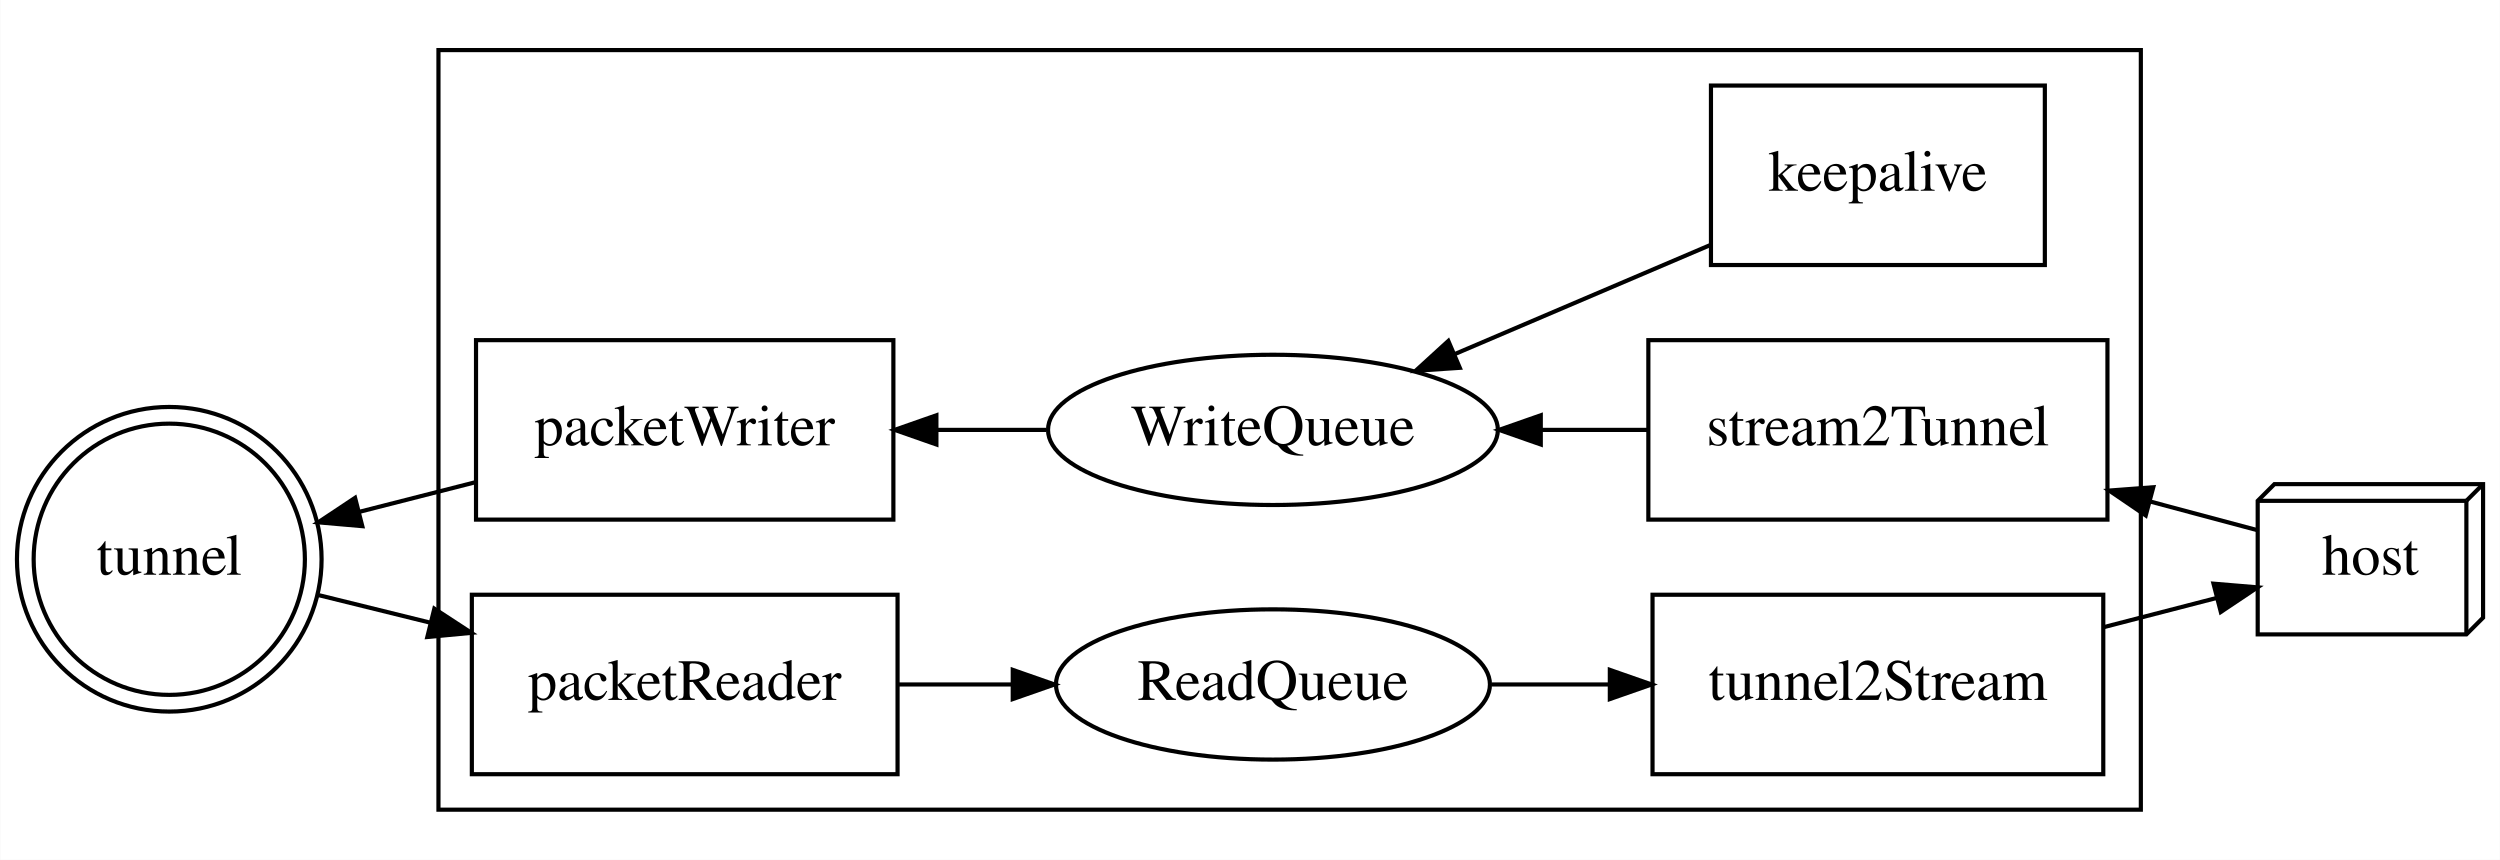
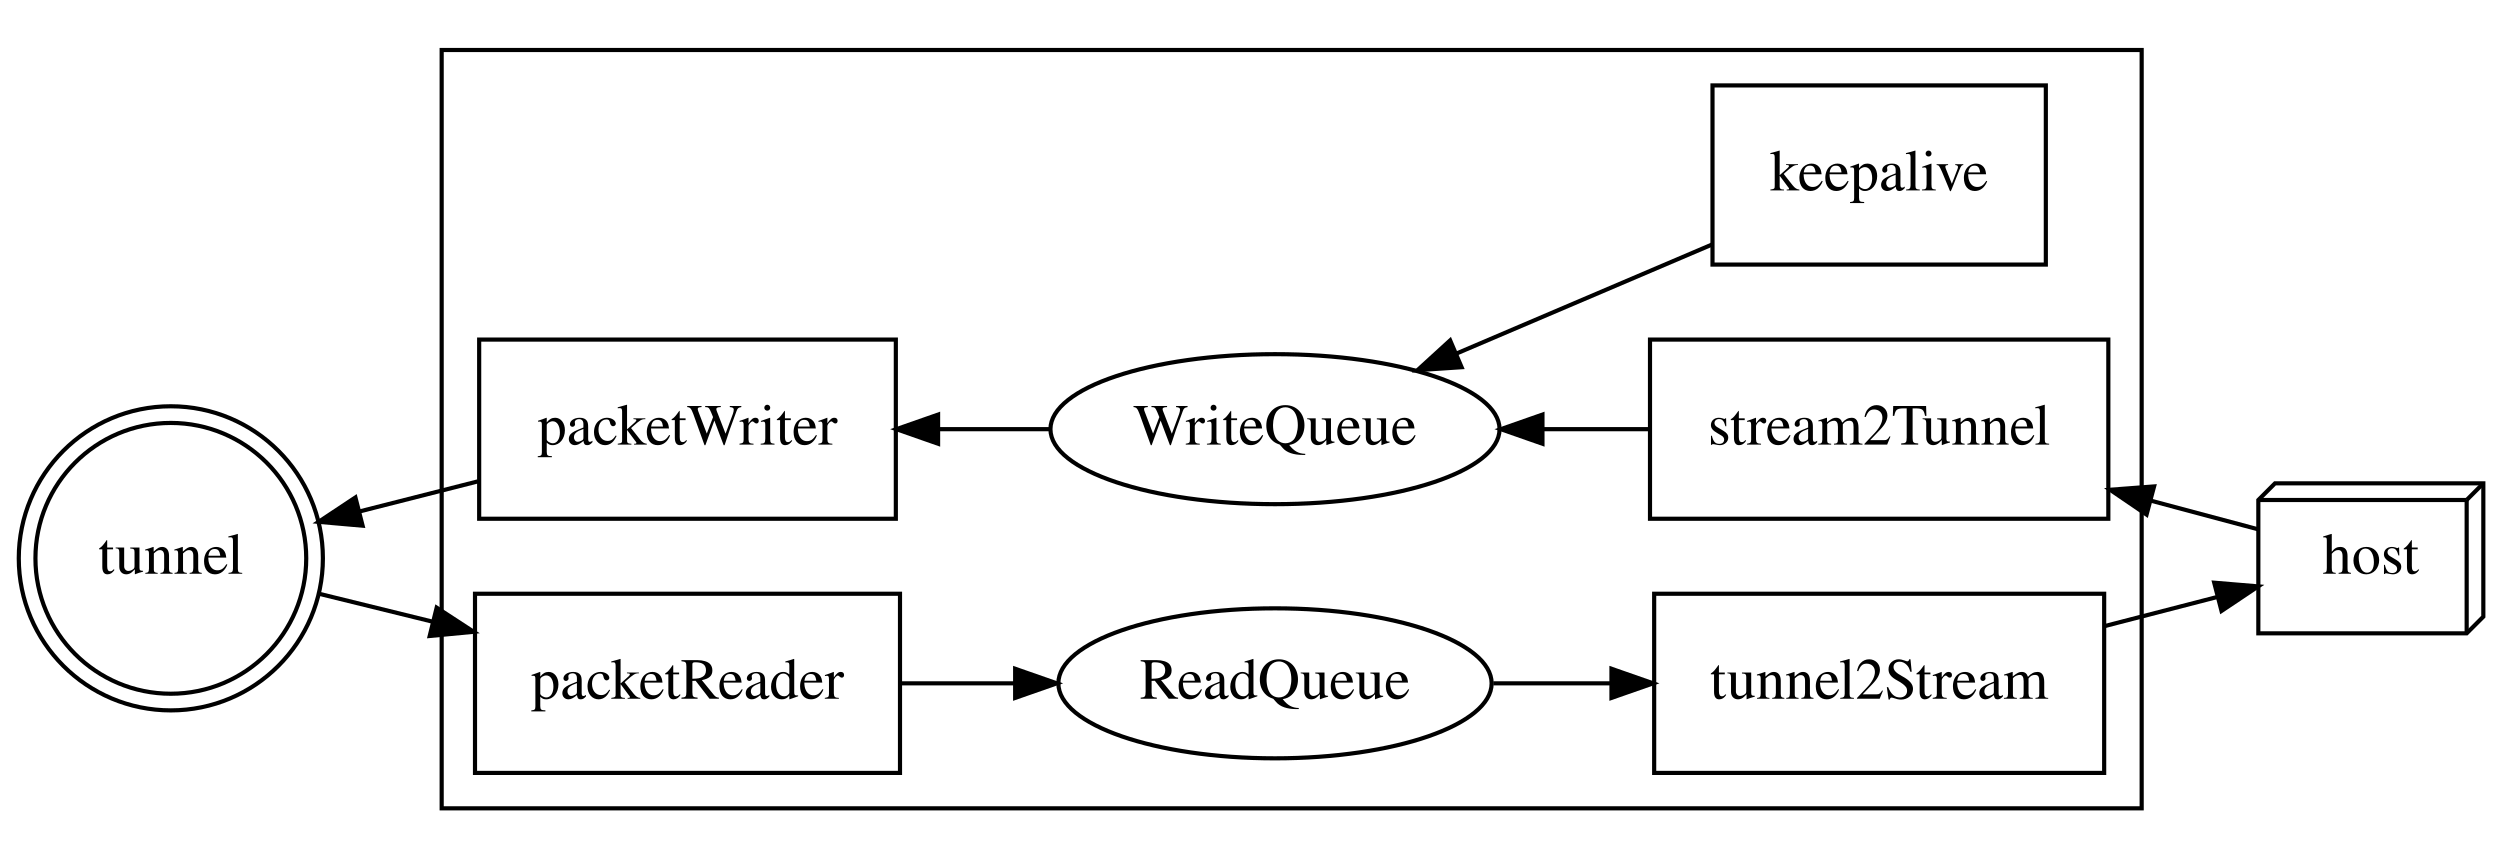
- <svg xmlns="http://www.w3.org/2000/svg" width="599pt" height="206pt" viewBox="0.00 0.00 598.88 206.00">
+ <svg xmlns="http://www.w3.org/2000/svg" width="600pt" height="206pt" viewBox="0.00 0.00 600.00 206.00">
  <g id="graph0" class="graph" transform="scale(1 1) rotate(0) translate(4 202)">
-     <polygon fill="white" stroke="none" points="-4,4 -4,-202 594.885,-202 594.885,4 -4,4" />
+     <polygon fill="white" stroke="white" points="-4,5 -4,-202 597,-202 597,5 -4,5" />
    <g id="clust1" class="cluster">
-       <polygon fill="none" stroke="black" points="100.994,-8 100.994,-190 508.885,-190 508.885,-8 100.994,-8" />
+       <polygon fill="none" stroke="black" points="102,-8 102,-190 510,-190 510,-8 102,-8" />
    </g>
    <g id="node1" class="node">
-       <ellipse fill="none" stroke="black" cx="36.497" cy="-68" rx="32.495" ry="32.495" />
-       <ellipse fill="none" stroke="black" cx="36.497" cy="-68" rx="36.494" ry="36.494" />
-       <text text-anchor="middle" x="36.497" y="-64.3" font-family="Times,serif" font-size="14.00">tunnel</text>
+       <ellipse fill="none" stroke="black" cx="37" cy="-68" rx="32.495" ry="32.495" />
+       <ellipse fill="none" stroke="black" cx="37" cy="-68" rx="36.494" ry="36.494" />
+       <text text-anchor="middle" x="37" y="-64.3" font-family="Times,serif" font-size="14.00">tunnel</text>
    </g>
    <g id="node3" class="node">
-       <polygon fill="none" stroke="black" points="210.994,-59.5 108.994,-59.5 108.994,-16.5 210.994,-16.5 210.994,-59.5" />
-       <text text-anchor="middle" x="159.994" y="-34.3" font-family="Times,serif" font-size="14.00">packetReader</text>
+       <polygon fill="none" stroke="black" points="212,-59.5 110,-59.5 110,-16.5 212,-16.5 212,-59.5" />
+       <text text-anchor="middle" x="161" y="-34.3" font-family="Times,serif" font-size="14.00">packetReader</text>
    </g>
    <g id="edge1" class="edge">
-       <path fill="none" stroke="black" d="M72.308,-59.404C80.673,-57.339 89.845,-55.074 98.995,-52.815" />
-       <polygon fill="black" stroke="black" points="100.006,-56.171 108.875,-50.375 98.328,-49.375 100.006,-56.171" />
+       <path fill="none" stroke="black" d="M72.591,-59.494C81.145,-57.391 90.559,-55.076 99.943,-52.768" />
+       <polygon fill="black" stroke="black" points="100.799,-56.162 109.674,-50.375 99.127,-49.365 100.799,-56.162" />
    </g>
    <g id="node2" class="node">
-       <polygon fill="none" stroke="black" points="209.994,-120.5 109.994,-120.5 109.994,-77.5 209.994,-77.5 209.994,-120.5" />
-       <text text-anchor="middle" x="159.994" y="-95.3" font-family="Times,serif" font-size="14.00">packetWriter</text>
+       <polygon fill="none" stroke="black" points="211,-120.5 111,-120.5 111,-77.5 211,-77.5 211,-120.5" />
+       <text text-anchor="middle" x="161" y="-95.3" font-family="Times,serif" font-size="14.00">packetWriter</text>
    </g>
    <g id="edge6" class="edge">
-       <path fill="none" stroke="black" d="M109.927,-86.481C100.74,-84.136 91.182,-81.698 82.137,-79.39" />
-       <polygon fill="black" stroke="black" points="82.746,-75.933 72.191,-76.852 81.016,-82.716 82.746,-75.933" />
+       <path fill="none" stroke="black" d="M110.73,-86.481C101.308,-84.086 91.498,-81.594 82.246,-79.243" />
+       <polygon fill="black" stroke="black" points="83.024,-75.829 72.47,-76.759 81.3,-82.614 83.024,-75.829" />
    </g>
    <g id="node8" class="node">
-       <ellipse fill="none" stroke="black" cx="300.939" cy="-38" rx="51.991" ry="18" />
-       <text text-anchor="middle" x="300.939" y="-34.3" font-family="Times,serif" font-size="14.00">ReadQueue</text>
+       <ellipse fill="none" stroke="black" cx="302" cy="-38" rx="51.991" ry="18" />
+       <text text-anchor="middle" x="302" y="-34.3" font-family="Times,serif" font-size="14.00">ReadQueue</text>
    </g>
    <g id="edge2" class="edge">
-       <path fill="none" stroke="black" d="M211.201,-38C220.038,-38 229.327,-38 238.43,-38" />
-       <polygon fill="black" stroke="black" points="238.596,-41.5 248.596,-38 238.596,-34.5 238.596,-41.5" />
+       <path fill="none" stroke="black" d="M212.227,-38C221.067,-38 230.359,-38 239.467,-38" />
+       <polygon fill="black" stroke="black" points="239.636,-41.5 249.636,-38 239.636,-34.5 239.636,-41.5" />
    </g>
    <g id="node4" class="node">
-       <polygon fill="none" stroke="black" points="485.885,-181.5 405.885,-181.5 405.885,-138.5 485.885,-138.5 485.885,-181.5" />
-       <text text-anchor="middle" x="445.885" y="-156.3" font-family="Times,serif" font-size="14.00">keepalive</text>
+       <polygon fill="none" stroke="black" points="487,-181.5 407,-181.5 407,-138.5 487,-138.5 487,-181.5" />
+       <text text-anchor="middle" x="447" y="-156.3" font-family="Times,serif" font-size="14.00">keepalive</text>
    </g>
    <g id="node5" class="node">
-       <ellipse fill="none" stroke="black" cx="300.939" cy="-99" rx="53.891" ry="18" />
-       <text text-anchor="middle" x="300.939" y="-95.3" font-family="Times,serif" font-size="14.00">WriteQueue</text>
+       <ellipse fill="none" stroke="black" cx="302" cy="-99" rx="53.891" ry="18" />
+       <text text-anchor="middle" x="302" y="-95.3" font-family="Times,serif" font-size="14.00">WriteQueue</text>
    </g>
    <g id="edge7" class="edge">
-       <path fill="none" stroke="black" d="M405.824,-143.331C386.786,-135.207 363.855,-125.422 344.386,-117.113" />
-       <polygon fill="black" stroke="black" points="345.71,-113.873 335.138,-113.167 342.962,-120.311 345.71,-113.873" />
+       <path fill="none" stroke="black" d="M406.925,-143.331C387.879,-135.207 364.939,-125.422 345.462,-117.113" />
+       <polygon fill="black" stroke="black" points="346.783,-113.872 336.212,-113.167 344.036,-120.31 346.783,-113.872" />
    </g>
    <g id="edge5" class="edge">
-       <path fill="none" stroke="black" d="M246.617,-99C238.036,-99 229.107,-99 220.394,-99" />
-       <polygon fill="black" stroke="black" points="220.299,-95.5 210.299,-99 220.299,-102.5 220.299,-95.5" />
+       <path fill="none" stroke="black" d="M248.054,-99C239.341,-99 230.26,-99 221.402,-99" />
+       <polygon fill="black" stroke="black" points="221.142,-95.5 211.142,-99 221.142,-102.5 221.142,-95.5" />
    </g>
    <g id="node6" class="node">
-       <polygon fill="none" stroke="black" points="499.885,-59.5 391.885,-59.5 391.885,-16.5 499.885,-16.5 499.885,-59.5" />
-       <text text-anchor="middle" x="445.885" y="-34.3" font-family="Times,serif" font-size="14.00">tunnel2Stream</text>
+       <polygon fill="none" stroke="black" points="501,-59.5 393,-59.5 393,-16.5 501,-16.5 501,-59.5" />
+       <text text-anchor="middle" x="447" y="-34.3" font-family="Times,serif" font-size="14.00">tunnel2Stream</text>
    </g>
    <g id="node9" class="node">
-       <polygon fill="none" stroke="black" points="590.885,-86 540.885,-86 536.885,-82 536.885,-50 586.885,-50 590.885,-54 590.885,-86" />
-       <polyline fill="none" stroke="black" points="586.885,-82 536.885,-82 " />
-       <polyline fill="none" stroke="black" points="586.885,-82 586.885,-50 " />
-       <polyline fill="none" stroke="black" points="586.885,-82 590.885,-86 " />
-       <text text-anchor="middle" x="563.885" y="-64.3" font-family="Times,serif" font-size="14.00">host</text>
+       <polygon fill="none" stroke="black" points="592,-86 542,-86 538,-82 538,-50 588,-50 592,-54 592,-86" />
+       <polyline fill="none" stroke="black" points="588,-82 538,-82 " />
+       <polyline fill="none" stroke="black" points="588,-82 588,-50 " />
+       <polyline fill="none" stroke="black" points="588,-82 592,-86 " />
+       <text text-anchor="middle" x="565" y="-64.3" font-family="Times,serif" font-size="14.00">host</text>
    </g>
    <g id="edge8" class="edge">
-       <path fill="none" stroke="black" d="M499.891,-51.709C509.119,-54.095 518.516,-56.525 527.14,-58.756" />
-       <polygon fill="black" stroke="black" points="526.294,-62.152 536.852,-61.267 528.047,-55.375 526.294,-62.152" />
+       <path fill="none" stroke="black" d="M501.006,-51.709C510.234,-54.095 519.632,-56.525 528.256,-58.756" />
+       <polygon fill="black" stroke="black" points="527.409,-62.152 537.967,-61.267 529.162,-55.375 527.409,-62.152" />
    </g>
    <g id="node7" class="node">
-       <polygon fill="none" stroke="black" points="500.885,-120.5 390.885,-120.5 390.885,-77.5 500.885,-77.5 500.885,-120.5" />
-       <text text-anchor="middle" x="445.885" y="-95.3" font-family="Times,serif" font-size="14.00">stream2Tunnel</text>
+       <polygon fill="none" stroke="black" points="502,-120.5 392,-120.5 392,-77.5 502,-77.5 502,-120.5" />
+       <text text-anchor="middle" x="447" y="-95.3" font-family="Times,serif" font-size="14.00">stream2Tunnel</text>
    </g>
    <g id="edge4" class="edge">
-       <path fill="none" stroke="black" d="M390.843,-99C382.524,-99 373.87,-99 365.37,-99" />
-       <polygon fill="black" stroke="black" points="365.11,-95.5 355.11,-99 365.11,-102.5 365.11,-95.5" />
+       <path fill="none" stroke="black" d="M391.938,-99C383.616,-99 374.958,-99 366.454,-99" />
+       <polygon fill="black" stroke="black" points="366.191,-95.5 356.191,-99 366.191,-102.5 366.191,-95.5" />
    </g>
    <g id="edge3" class="edge">
-       <path fill="none" stroke="black" d="M353.312,-38C362.461,-38 372.089,-38 381.525,-38" />
-       <polygon fill="black" stroke="black" points="381.657,-41.5 391.657,-38 381.657,-34.5 381.657,-41.5" />
+       <path fill="none" stroke="black" d="M354.393,-38C363.545,-38 373.176,-38 382.616,-38" />
+       <polygon fill="black" stroke="black" points="382.752,-41.5 392.752,-38 382.752,-34.5 382.752,-41.5" />
    </g>
    <g id="edge9" class="edge">
-       <path fill="none" stroke="black" d="M536.852,-74.957C529.101,-77.028 520.243,-79.396 511.177,-81.818" />
-       <polygon fill="black" stroke="black" points="510.058,-78.495 501.301,-84.458 511.866,-85.257 510.058,-78.495" />
+       <path fill="none" stroke="black" d="M537.967,-74.957C530.217,-77.028 521.358,-79.396 512.293,-81.818" />
+       <polygon fill="black" stroke="black" points="511.174,-78.495 502.416,-84.458 512.981,-85.257 511.174,-78.495" />
    </g>
  </g>
</svg>
